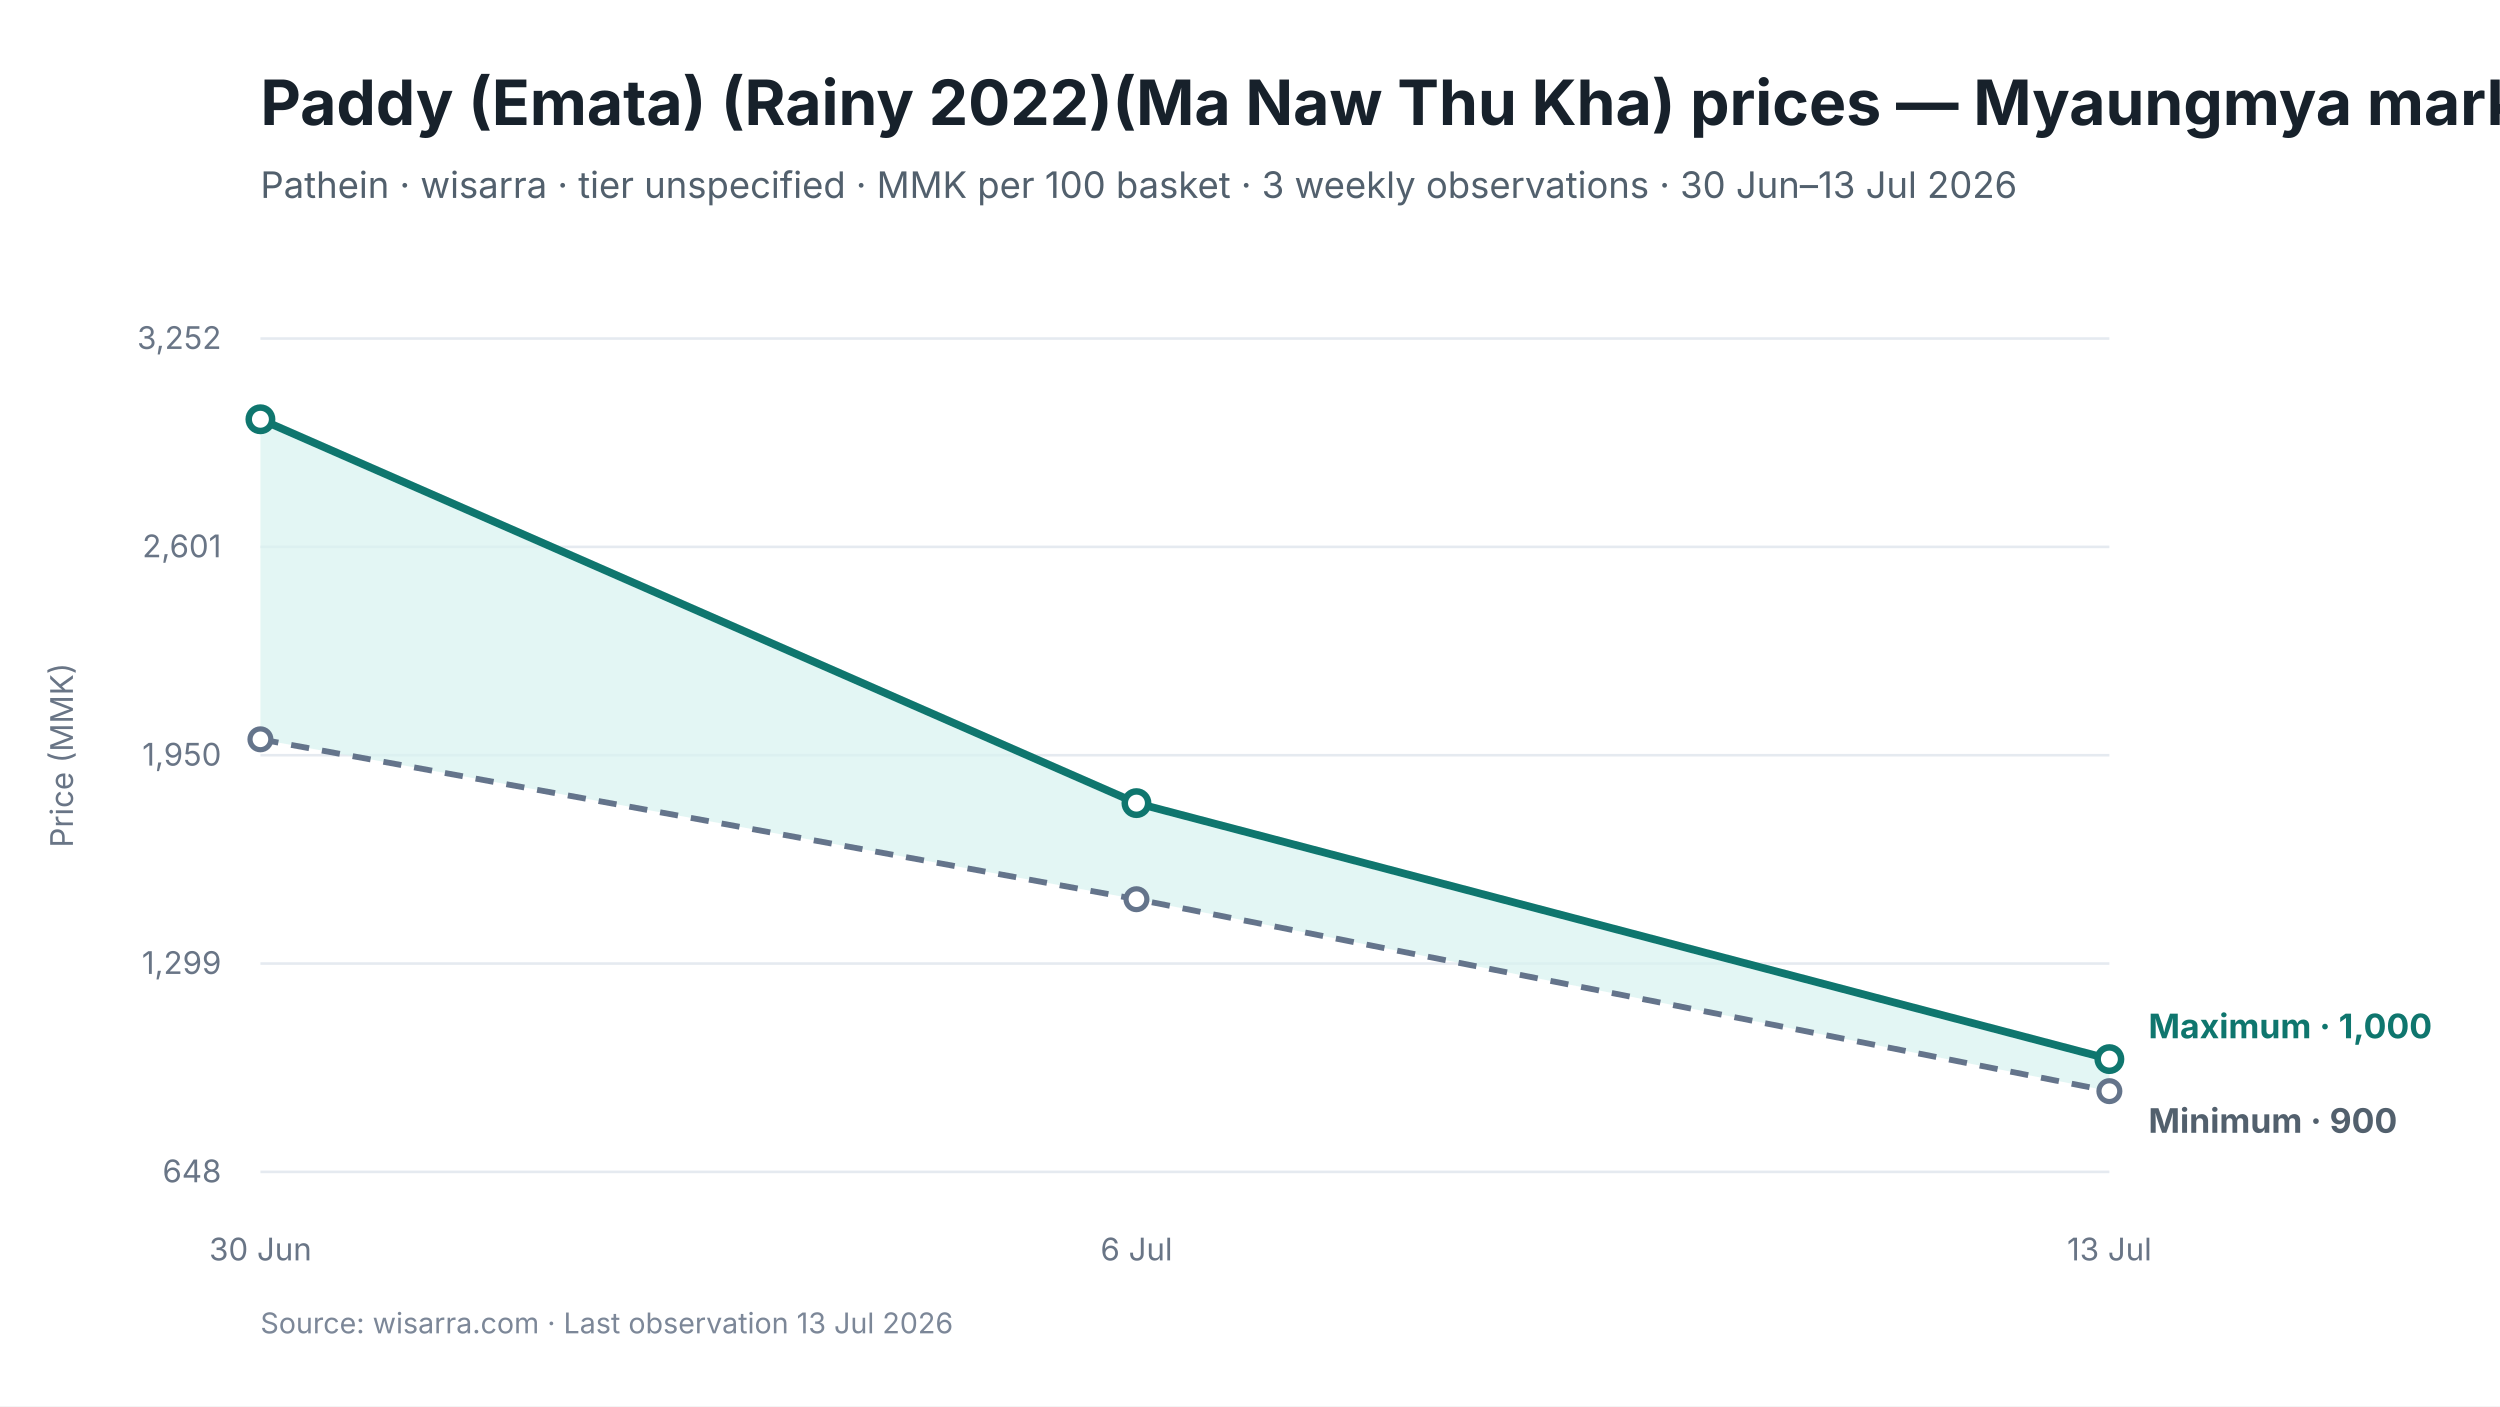
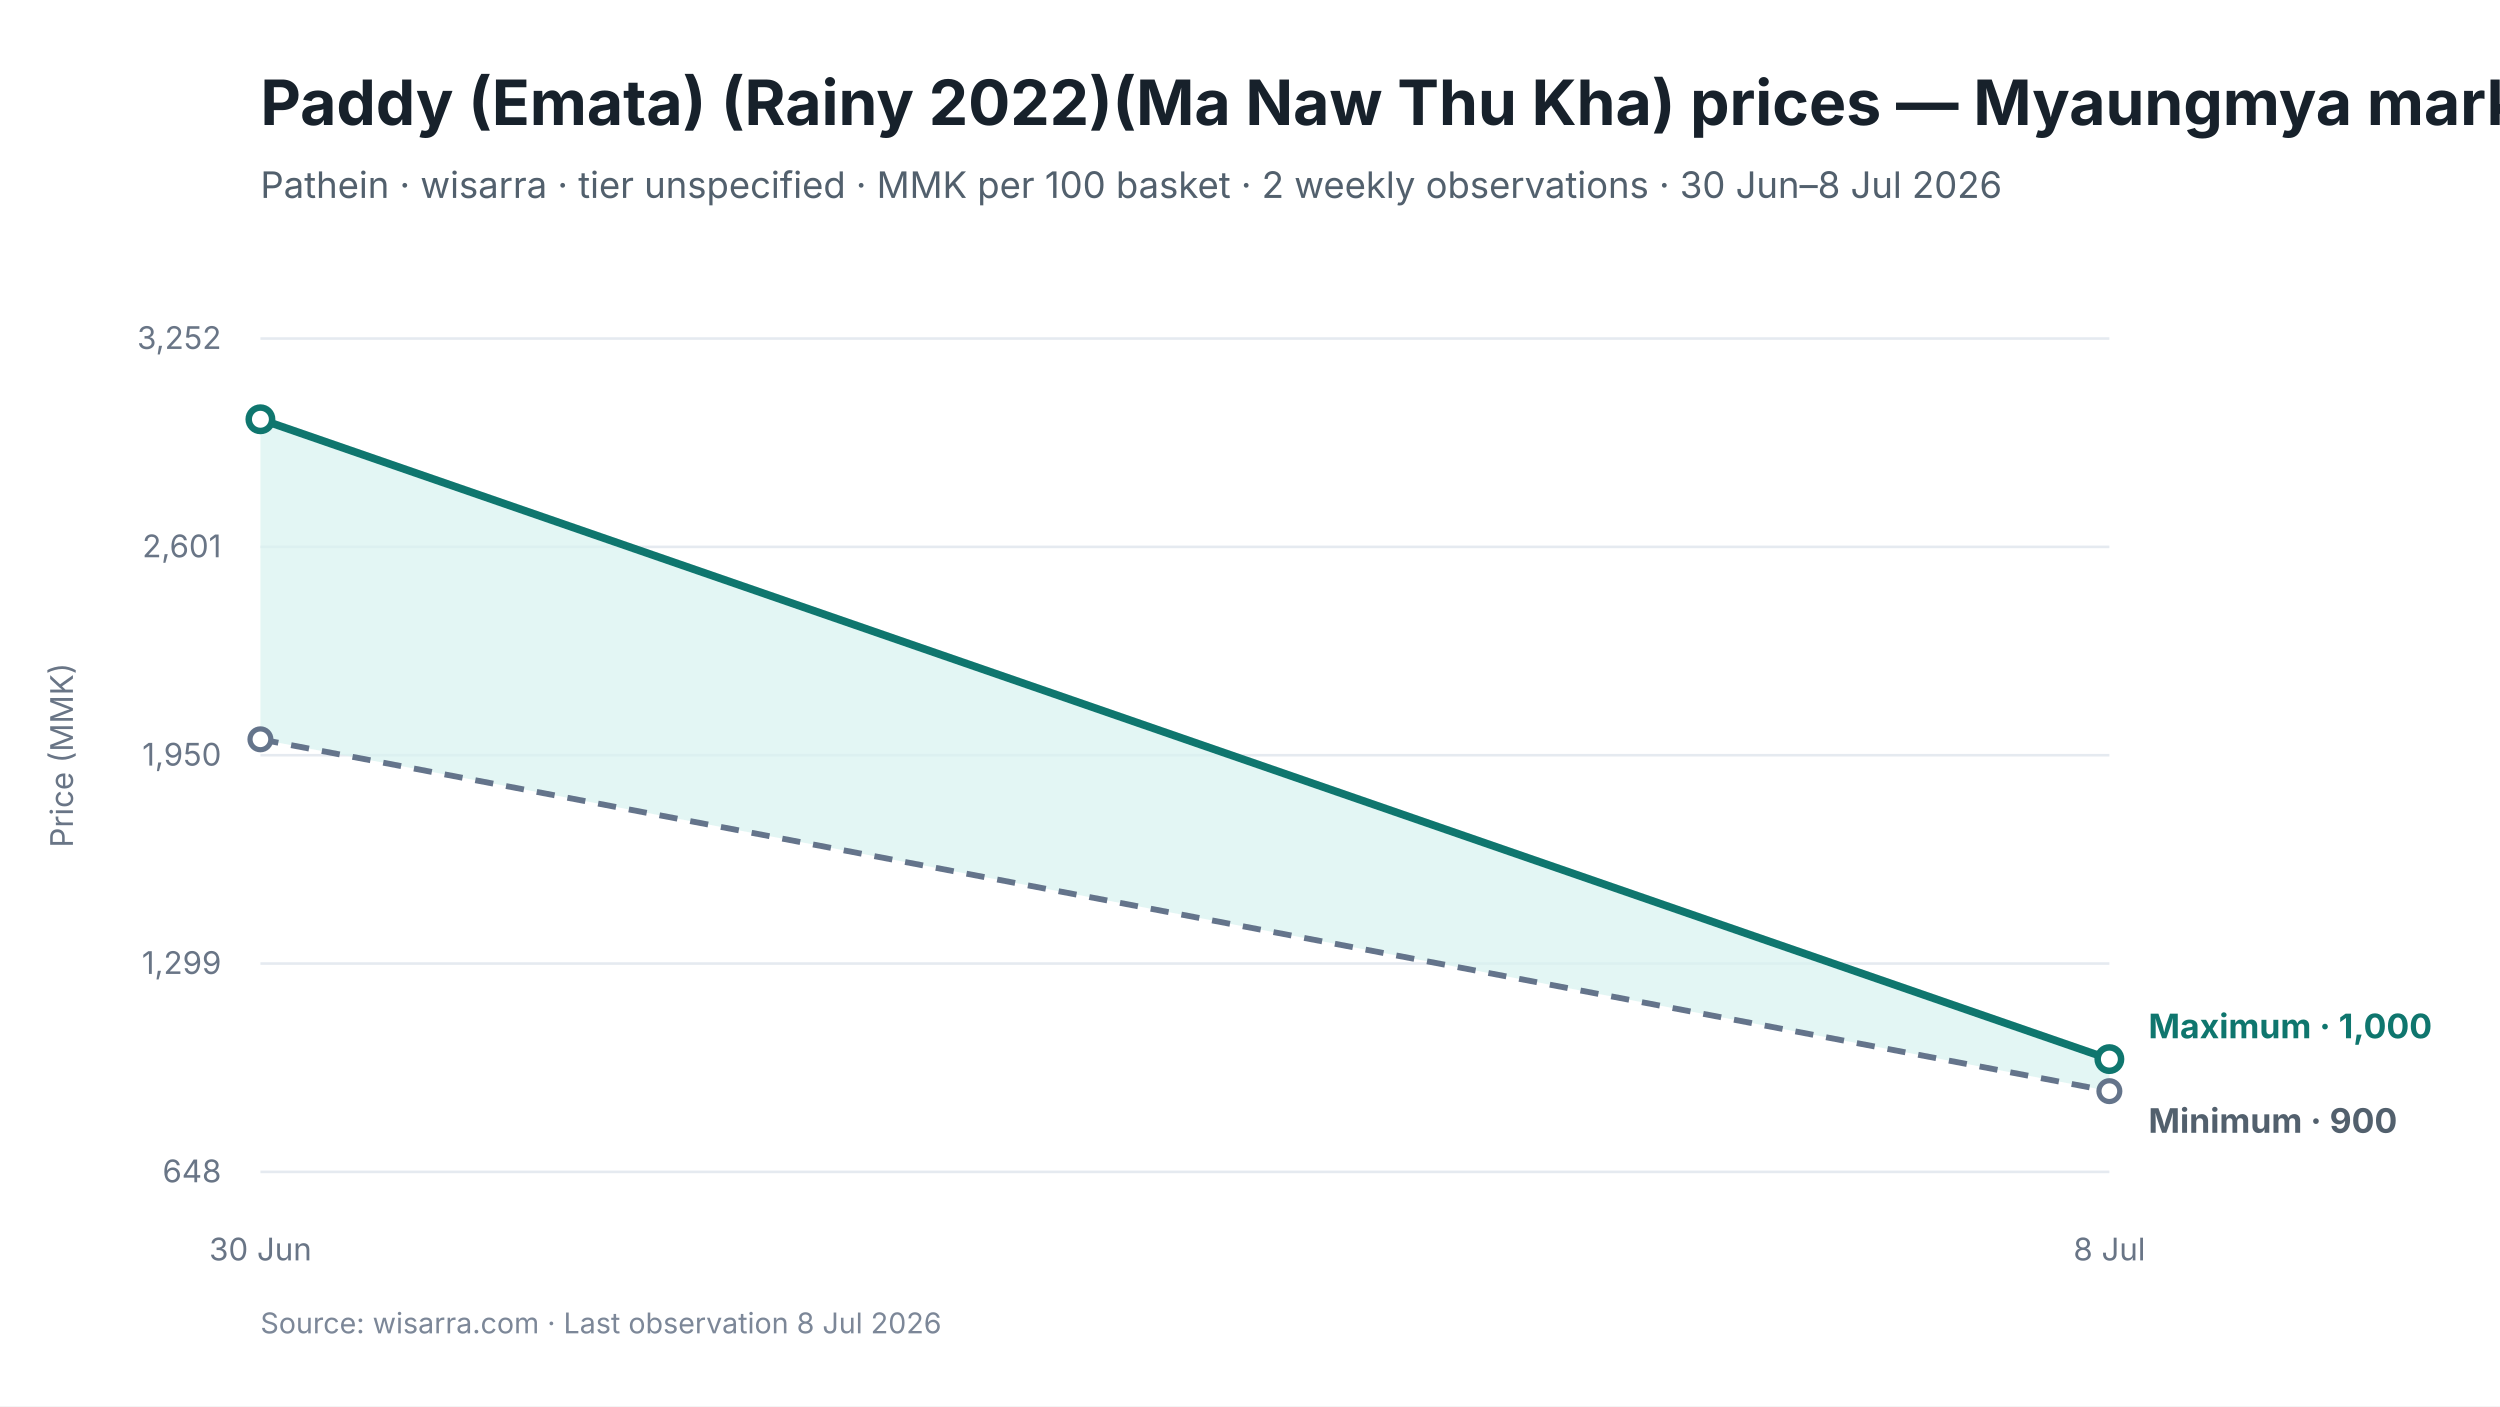
<svg xmlns="http://www.w3.org/2000/svg" viewBox="0 0 960 540" width="960" height="540" role="img" aria-labelledby="chart-title chart-desc">
  <style>
text { font-family: Inter, -apple-system, BlinkMacSystemFont, "Segoe UI", sans-serif; fill: #17212B; }
.chart-title { font-size: 24px; font-weight: 650; }
.subtitle { font-size: 14px; fill: #52606D; }
.axis { font-size: 12px; fill: #697586; }
.grid { stroke: #E5EAF0; stroke-width: 1; }
.range { fill: #D9F3F0; fill-opacity: 0.72; }
.maximum { stroke: #0F766E; stroke-width: 3; fill: none; }
.minimum { stroke: #64748B; stroke-width: 2.25; stroke-dasharray: 7 5; fill: none; }
.modal { stroke: #2563EB; stroke-width: 3; fill: none; }
.point-max { fill: #FFFFFF; stroke: #0F766E; stroke-width: 2.5; }
.point-min { fill: #FFFFFF; stroke: #64748B; stroke-width: 2; }
.point-modal { fill: #FFFFFF; stroke: #2563EB; stroke-width: 2.5; }
.direct-label { font-size: 13px; font-weight: 650; }
.maximum-label { fill: #0F766E; }
.minimum-label { fill: #52606D; }
.combined-label { fill: #334155; }
.modal-label { fill: #1D4ED8; }
.source { font-size: 11px; fill: #7C8798; }
</style>
  <rect width="960" height="540" fill="#FFFFFF" />
  <text id="chart-title" x="100" y="48" class="chart-title">Paddy (Emata) (Rainy 2022)(Ma Naw Thu Kha) prices — Myaungmya market</text>
-   <text x="100" y="76" class="subtitle">Pathein · wisarra · tier unspecified · MMK per 100 basket · 3 weekly observations · 30 Jun–13 Jul 2026</text>
+   <text x="100" y="76" class="subtitle">Pathein · wisarra · tier unspecified · MMK per 100 basket · 2 weekly observations · 30 Jun–8 Jul 2026</text>
  <line x1="100" y1="130.0" x2="810" y2="130.0" class="grid" />
  <text x="85" y="134.0" text-anchor="end" class="axis">3,252</text>
  <line x1="100" y1="210.0" x2="810" y2="210.0" class="grid" />
  <text x="85" y="214.0" text-anchor="end" class="axis">2,601</text>
  <line x1="100" y1="290.0" x2="810" y2="290.0" class="grid" />
  <text x="85" y="294.0" text-anchor="end" class="axis">1,950</text>
  <line x1="100" y1="370.0" x2="810" y2="370.0" class="grid" />
  <text x="85" y="374.0" text-anchor="end" class="axis">1,299</text>
  <line x1="100" y1="450.0" x2="810" y2="450.0" class="grid" />
  <text x="85" y="454.0" text-anchor="end" class="axis">648</text>
-   <polygon points="100.0,283.9 436.4,345.3 810.0,419.0 810.0,406.7 436.4,308.4 100.0,161.0" class="range" />
-   <path d="M 100.0 283.9 L 436.4 345.3 L 810.0 419.0" class="minimum" />
-   <path d="M 100.0 161.0 L 436.4 308.4 L 810.0 406.7" class="maximum" />
+   <polygon points="100.0,283.9 810.0,419.0 810.0,406.7 100.0,161.0" class="range" />
+   <path d="M 100.0 283.9 L 810.0 419.0" class="minimum" />
+   <path d="M 100.0 161.0 L 810.0 406.7" class="maximum" />
  <circle cx="100.0" cy="283.9" r="4" class="point-min" />
-   <circle cx="436.4" cy="345.3" r="4" class="point-min" />
  <circle cx="810.0" cy="419.0" r="4" class="point-min" />
  <circle cx="100.0" cy="161.0" r="4.5" class="point-max" />
-   <circle cx="436.4" cy="308.4" r="4.5" class="point-max" />
  <circle cx="810.0" cy="406.7" r="4.5" class="point-max" />
  <text x="100.0" y="484" text-anchor="middle" class="axis">30 Jun</text>
-   <text x="436.4" y="484" text-anchor="middle" class="axis">6 Jul</text>
-   <text x="810.0" y="484" text-anchor="middle" class="axis">13 Jul</text>
+   <text x="810.0" y="484" text-anchor="middle" class="axis">8 Jul</text>
  <text x="825.0" y="398.7" class="direct-label maximum-label">Maximum · 1,000</text>
  <text x="825.0" y="435.0" class="direct-label minimum-label">Minimum · 900</text>
  <text x="28" y="290.0" text-anchor="middle" class="axis" transform="rotate(-90 28 290.0)">Price (MMK)</text>
-   <text x="100" y="512" class="source">Source: wisarra.com · Last observation 13 Jul 2026</text>
+   <text x="100" y="512" class="source">Source: wisarra.com · Last observation 8 Jul 2026</text>
</svg>
